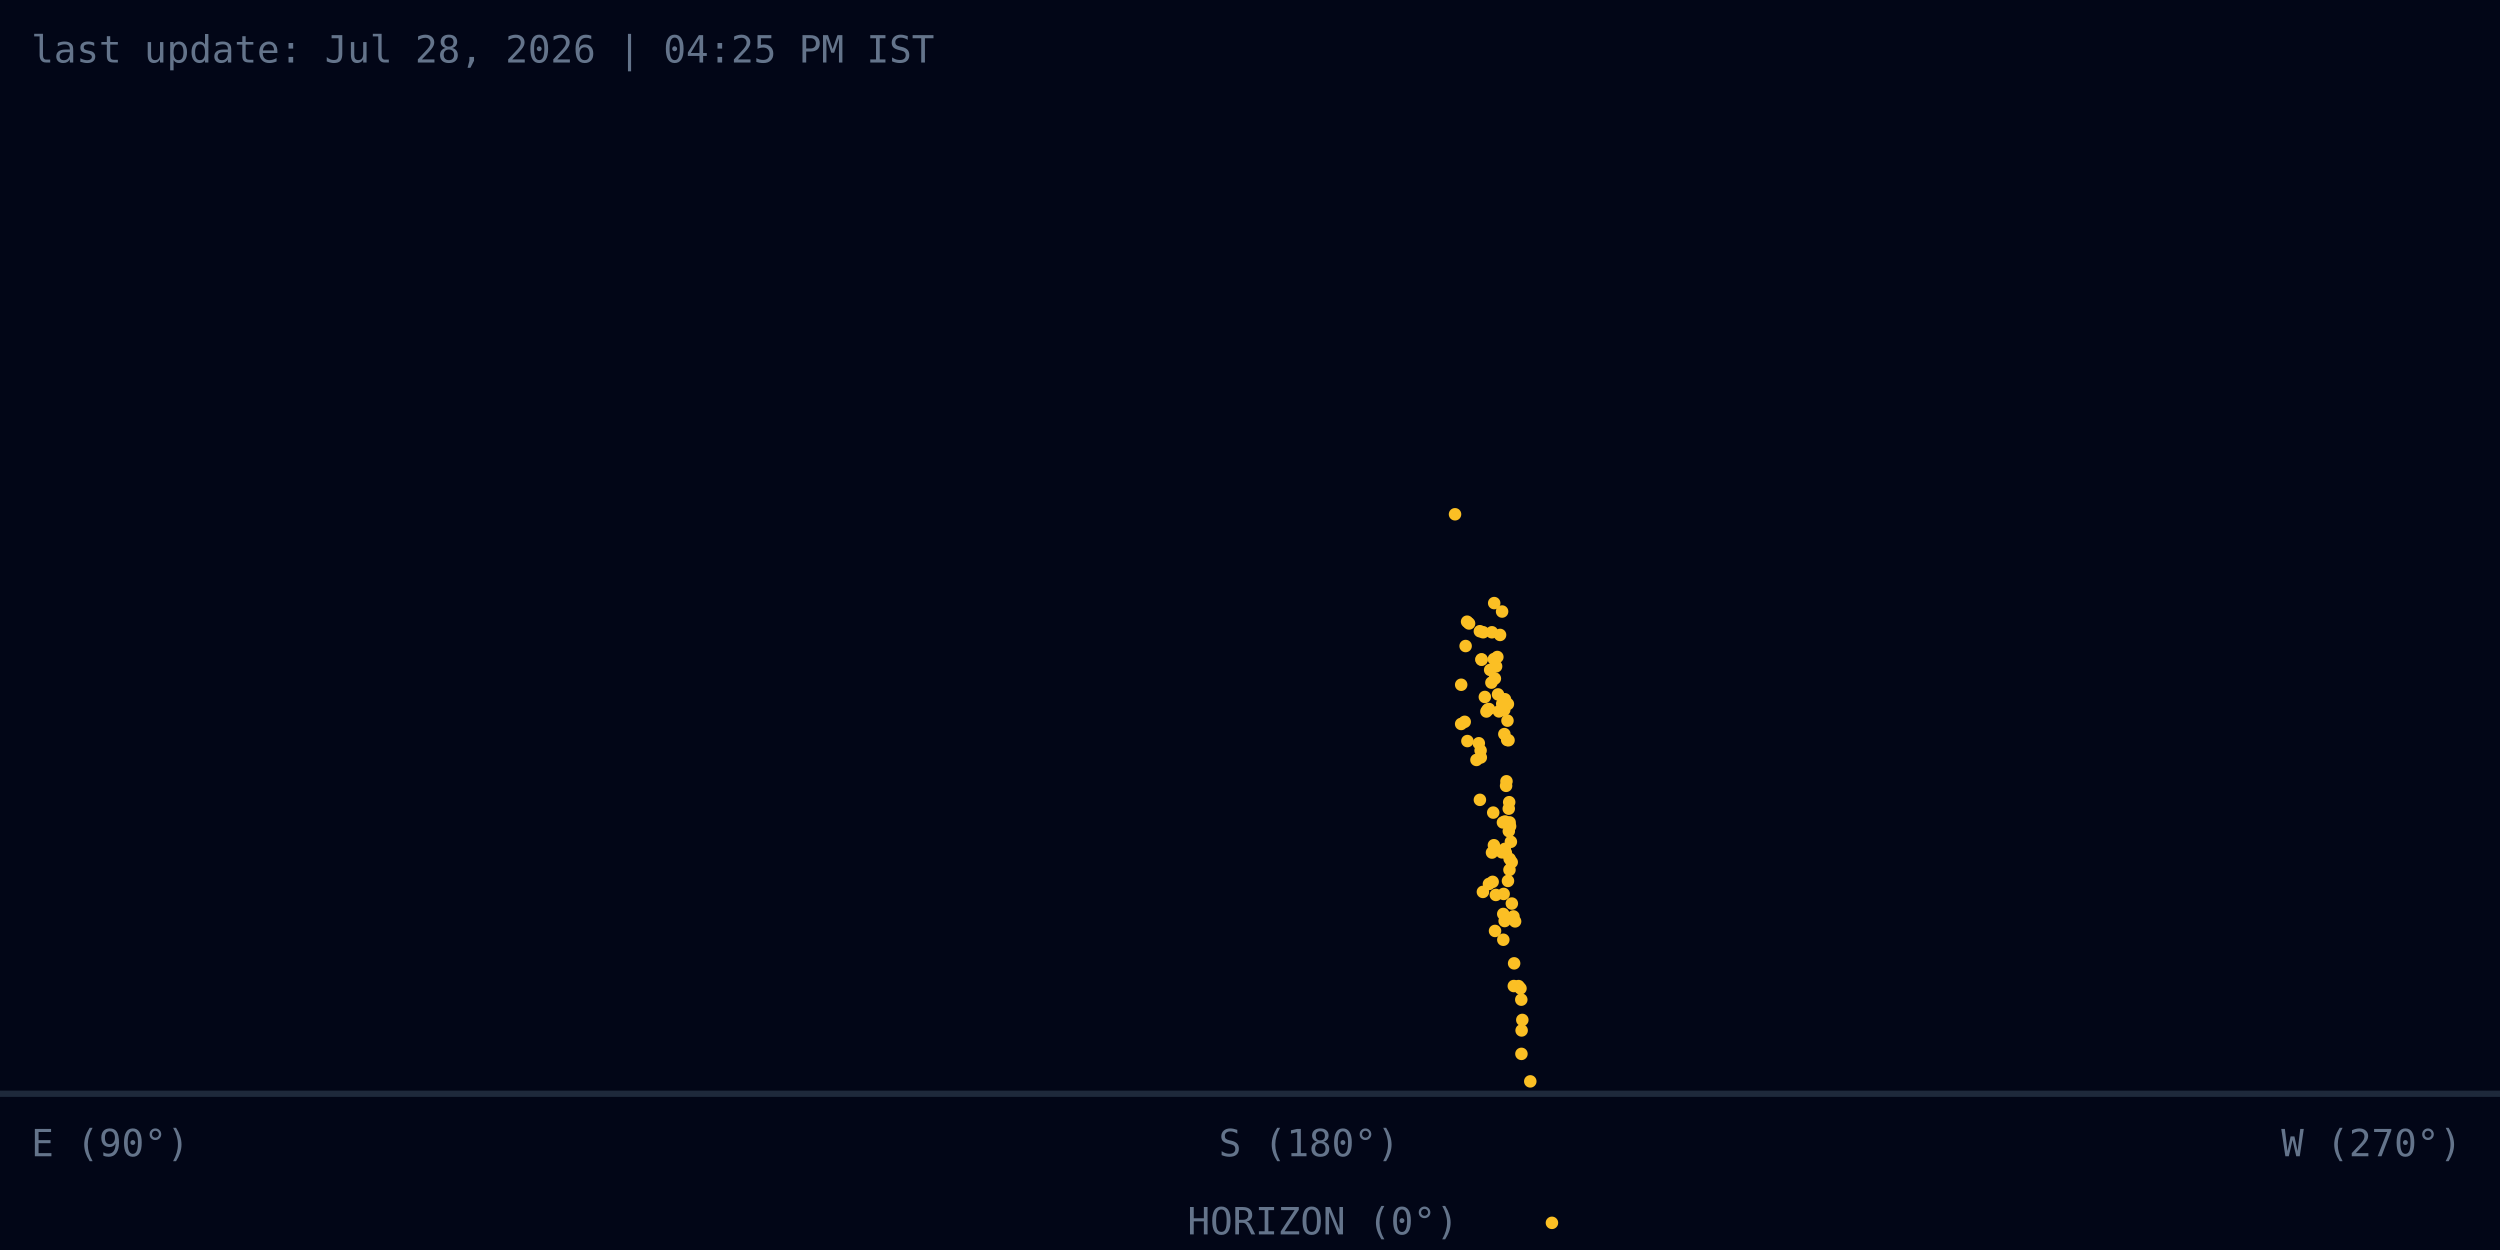
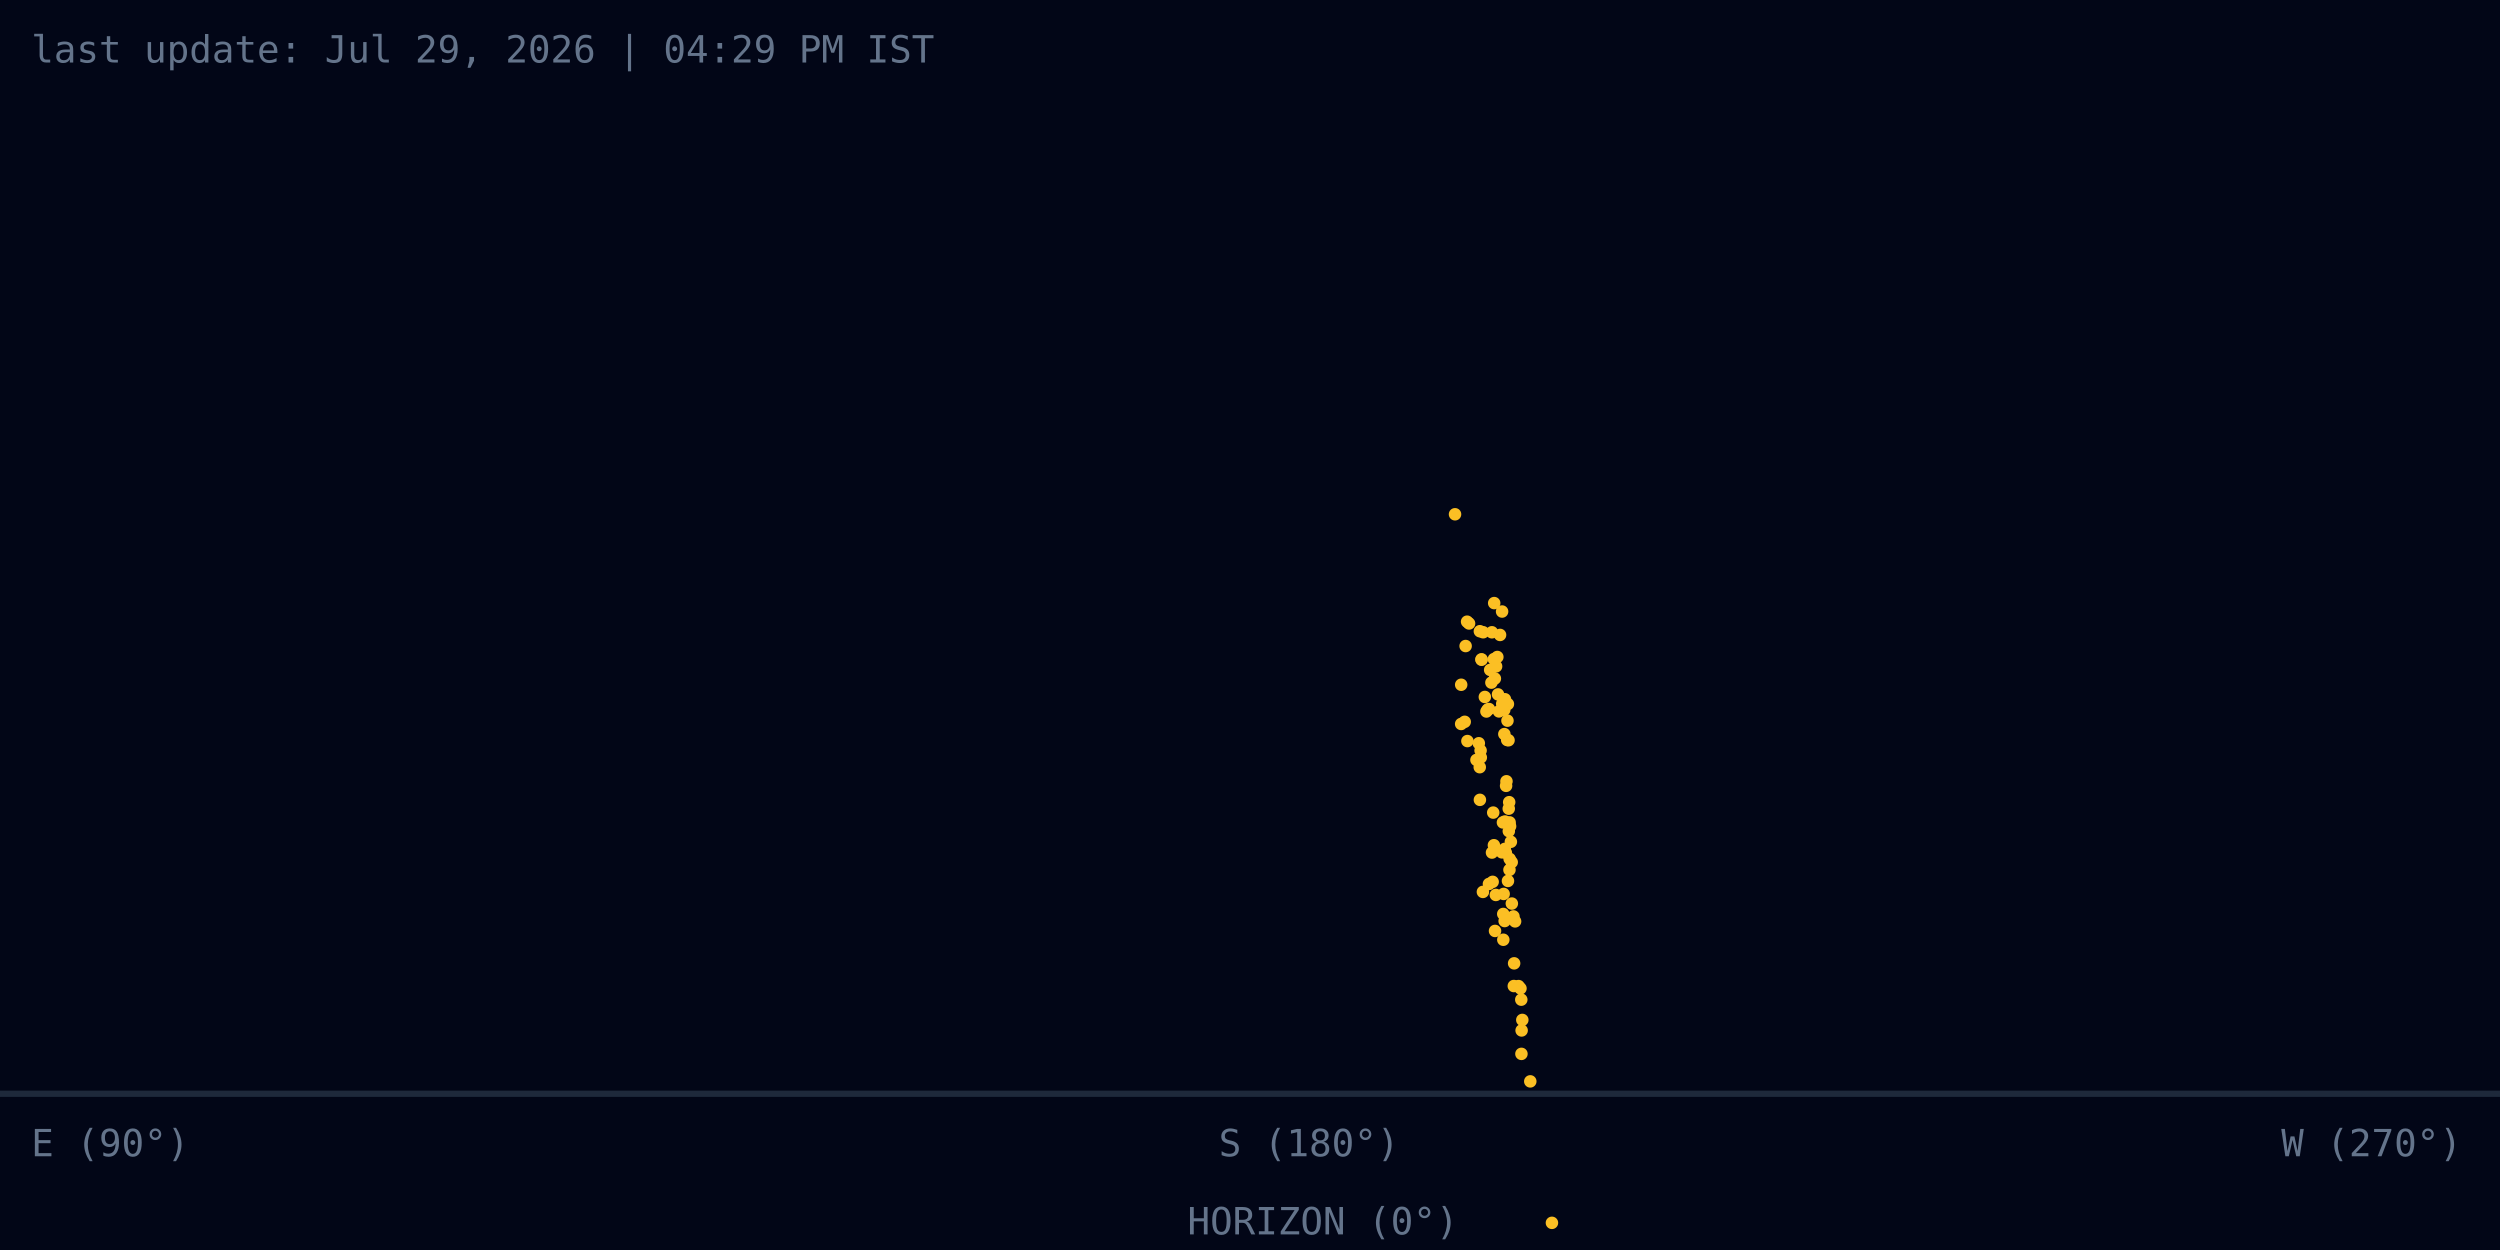
<svg xmlns="http://www.w3.org/2000/svg" width="800" height="400" viewBox="0 0 800 400">
  <rect width="800" height="400" fill="#020617" />
-   <text id="last-update" x="10" y="20" fill="#64748b" font-family="monospace">last update: Jul 28, 2026 | 04:25 PM IST</text>
+   <text id="last-update" x="10" y="20" fill="#64748b" font-family="monospace">last update: Jul 29, 2026 | 04:29 PM IST</text>
  <line x1="0" y1="350" x2="800" y2="350" stroke="#1e293b" stroke-width="2" />
  <text x="380" y="395" fill="#64748b" font-size="12" font-family="monospace">HORIZON (0°)</text>
  <text x="730" y="370" fill="#64748b" font-size="12" font-family="monospace">W (270°)</text>
  <text x="390" y="370" fill="#64748b" font-size="12" font-family="monospace">S (180°)</text>
  <text x="10" y="370" fill="#64748b" font-size="12" font-family="monospace">E (90°)</text>
  <g id="analemma-points">
    <circle cx=" 465.61" cy=" 164.57" r="2" fill="#fbbf24">
 </circle>
    <circle cx=" 467.57" cy=" 231.67" r="2" fill="#fbbf24">
 </circle>
    <circle cx=" 467.58" cy=" 219.12" r="2" fill="#fbbf24">
 </circle>
    <circle cx=" 468.71" cy=" 230.98" r="2" fill="#fbbf24">
 </circle>
    <circle cx=" 469.57" cy=" 237.14" r="2" fill="#fbbf24">
 </circle>
    <circle cx=" 469.00" cy=" 206.73" r="2" fill="#fbbf24">
 </circle>
    <circle cx=" 469.47" cy=" 198.94" r="2" fill="#fbbf24">
 </circle>
    <circle cx=" 470.10" cy=" 199.51" r="2" fill="#fbbf24">
 </circle>
    <circle cx=" 474.53" cy=" 285.41" r="2" fill="#fbbf24">
 </circle>
    <circle cx=" 472.47" cy=" 243.18" r="2" fill="#fbbf24">
 </circle>
    <circle cx=" 473.57" cy=" 255.95" r="2" fill="#fbbf24">
 </circle>
    <circle cx=" 473.22" cy=" 237.84" r="2" fill="#fbbf24">
 </circle>
    <circle cx=" 473.79" cy=" 240.17" r="2" fill="#fbbf24">
 </circle>
    <circle cx=" 473.56" cy=" 201.99" r="2" fill="#fbbf24">
 </circle>
    <circle cx=" 474.09" cy=" 210.99" r="2" fill="#fbbf24">
 </circle>
    <circle cx=" 478.41" cy=" 297.90" r="2" fill="#fbbf24">
 </circle>
    <circle cx=" 477.65" cy=" 282.19" r="2" fill="#fbbf24">
 </circle>
    <circle cx=" 477.44" cy=" 272.82" r="2" fill="#fbbf24">
 </circle>
    <circle cx=" 478.67" cy=" 286.38" r="2" fill="#fbbf24">
 </circle>
    <circle cx=" 478.05" cy=" 270.47" r="2" fill="#fbbf24">
 </circle>
    <circle cx=" 476.85" cy=" 214.37" r="2" fill="#fbbf24">
 </circle>
    <circle cx=" 477.25" cy=" 218.44" r="2" fill="#fbbf24">
 </circle>
    <circle cx=" 481.06" cy=" 300.72" r="2" fill="#fbbf24">
 </circle>
    <circle cx=" 481.04" cy=" 292.47" r="2" fill="#fbbf24">
 </circle>
    <circle cx=" 481.49" cy=" 294.73" r="2" fill="#fbbf24">
 </circle>
    <circle cx=" 481.17" cy=" 286.06" r="2" fill="#fbbf24">
 </circle>
    <circle cx=" 479.37" cy=" 222.21" r="2" fill="#fbbf24">
 </circle>
    <circle cx=" 479.67" cy=" 227.65" r="2" fill="#fbbf24">
 </circle>
    <circle cx=" 498.29" cy=" 411.31" r="2" fill="#fbbf24">
 </circle>
    <circle cx=" 498.34" cy=" 411.53" r="2" fill="#fbbf24">
 </circle>
    <circle cx=" 484.42" cy=" 315.53" r="2" fill="#fbbf24">
 </circle>
    <circle cx=" 486.86" cy=" 337.24" r="2" fill="#fbbf24">
 </circle>
    <circle cx=" 481.87" cy=" 272.88" r="2" fill="#fbbf24">
 </circle>
    <circle cx=" 482.55" cy=" 281.90" r="2" fill="#fbbf24">
 </circle>
    <circle cx=" 481.19" cy=" 226.61" r="2" fill="#fbbf24">
 </circle>
    <circle cx=" 481.39" cy=" 234.91" r="2" fill="#fbbf24">
 </circle>
    <circle cx=" 486.92" cy=" 329.74" r="2" fill="#fbbf24">
 </circle>
    <circle cx=" 483.03" cy=" 278.36" r="2" fill="#fbbf24">
 </circle>
    <circle cx=" 483.79" cy=" 289.14" r="2" fill="#fbbf24">
 </circle>
    <circle cx=" 485.93" cy=" 315.55" r="2" fill="#fbbf24">
 </circle>
    <circle cx=" 484.30" cy=" 293.26" r="2" fill="#fbbf24">
 </circle>
    <circle cx=" 482.30" cy=" 236.80" r="2" fill="#fbbf24">
 </circle>
    <circle cx=" 482.80" cy=" 258.78" r="2" fill="#fbbf24">
 </circle>
    <circle cx=" 501.22" cy=" 413.90" r="2" fill="#fbbf24">
 </circle>
    <circle cx=" 489.69" cy=" 346.04" r="2" fill="#fbbf24">
 </circle>
    <circle cx=" 486.81" cy=" 319.89" r="2" fill="#fbbf24">
 </circle>
    <circle cx=" 484.83" cy=" 294.84" r="2" fill="#fbbf24">
 </circle>
    <circle cx=" 486.55" cy=" 316.29" r="2" fill="#fbbf24">
 </circle>
    <circle cx=" 482.73" cy=" 236.88" r="2" fill="#fbbf24">
 </circle>
    <circle cx=" 483.48" cy=" 269.37" r="2" fill="#fbbf24">
 </circle>
    <circle cx=" 496.62" cy=" 391.31" r="2" fill="#fbbf24">
 </circle>
    <circle cx=" 483.75" cy=" 275.90" r="2" fill="#fbbf24">
 </circle>
    <circle cx=" 483.23" cy=" 264.40" r="2" fill="#fbbf24">
 </circle>
    <circle cx=" 482.94" cy=" 256.70" r="2" fill="#fbbf24">
 </circle>
    <circle cx=" 483.08" cy=" 263.17" r="2" fill="#fbbf24">
 </circle>
    <circle cx=" 482.53" cy=" 225.29" r="2" fill="#fbbf24">
 </circle>
    <circle cx=" 482.39" cy=" 230.61" r="2" fill="#fbbf24">
 </circle>
    <circle cx=" 487.14" cy=" 326.38" r="2" fill="#fbbf24">
 </circle>
    <circle cx=" 482.82" cy=" 265.96" r="2" fill="#fbbf24">
 </circle>
    <circle cx=" 483.09" cy=" 274.84" r="2" fill="#fbbf24">
 </circle>
    <circle cx=" 482.07" cy=" 250.01" r="2" fill="#fbbf24">
 </circle>
    <circle cx=" 481.95" cy=" 251.47" r="2" fill="#fbbf24">
 </circle>
    <circle cx=" 481.58" cy=" 223.76" r="2" fill="#fbbf24">
 </circle>
    <circle cx=" 481.36" cy=" 227.15" r="2" fill="#fbbf24">
 </circle>
    <circle cx=" 484.52" cy=" 308.27" r="2" fill="#fbbf24">
 </circle>
    <circle cx=" 481.59" cy=" 262.88" r="2" fill="#fbbf24">
 </circle>
    <circle cx=" 480.71" cy=" 225.23" r="2" fill="#fbbf24">
 </circle>
    <circle cx=" 481.54" cy=" 271.65" r="2" fill="#fbbf24">
 </circle>
    <circle cx=" 480.94" cy=" 263.18" r="2" fill="#fbbf24">
 </circle>
    <circle cx=" 480.67" cy=" 195.69" r="2" fill="#fbbf24">
 </circle>
    <circle cx=" 480.02" cy=" 203.18" r="2" fill="#fbbf24">
 </circle>
    <circle cx=" 480.62" cy=" 272.75" r="2" fill="#fbbf24">
 </circle>
    <circle cx=" 479.15" cy=" 210.24" r="2" fill="#fbbf24">
 </circle>
    <circle cx=" 478.75" cy=" 213.23" r="2" fill="#fbbf24">
 </circle>
    <circle cx=" 478.36" cy=" 217.14" r="2" fill="#fbbf24">
 </circle>
    <circle cx=" 478.05" cy=" 210.91" r="2" fill="#fbbf24">
 </circle>
    <circle cx=" 478.14" cy=" 192.99" r="2" fill="#fbbf24">
 </circle>
    <circle cx=" 477.41" cy=" 202.33" r="2" fill="#fbbf24">
 </circle>
    <circle cx=" 477.83" cy=" 260.03" r="2" fill="#fbbf24">
 </circle>
    <circle cx=" 476.48" cy=" 226.89" r="2" fill="#fbbf24">
 </circle>
    <circle cx=" 476.07" cy=" 227.06" r="2" fill="#fbbf24">
 </circle>
    <circle cx=" 475.66" cy=" 227.68" r="2" fill="#fbbf24">
 </circle>
    <circle cx=" 475.15" cy=" 223.03" r="2" fill="#fbbf24">
 </circle>
    <circle cx=" 474.61" cy=" 202.32" r="2" fill="#fbbf24">
 </circle>
    <circle cx=" 474.09" cy=" 211.11" r="2" fill="#fbbf24">
 </circle>
    <circle cx=" 476.46" cy=" 282.87" r="2" fill="#fbbf24">
 </circle>
    <circle cx=" 473.86" cy=" 242.39" r="2" fill="#fbbf24">
 </circle>
+     <circle cx=" 473.52" cy=" 245.50" r="2" fill="#fbbf24">
+  </circle>
  </g>
</svg>
